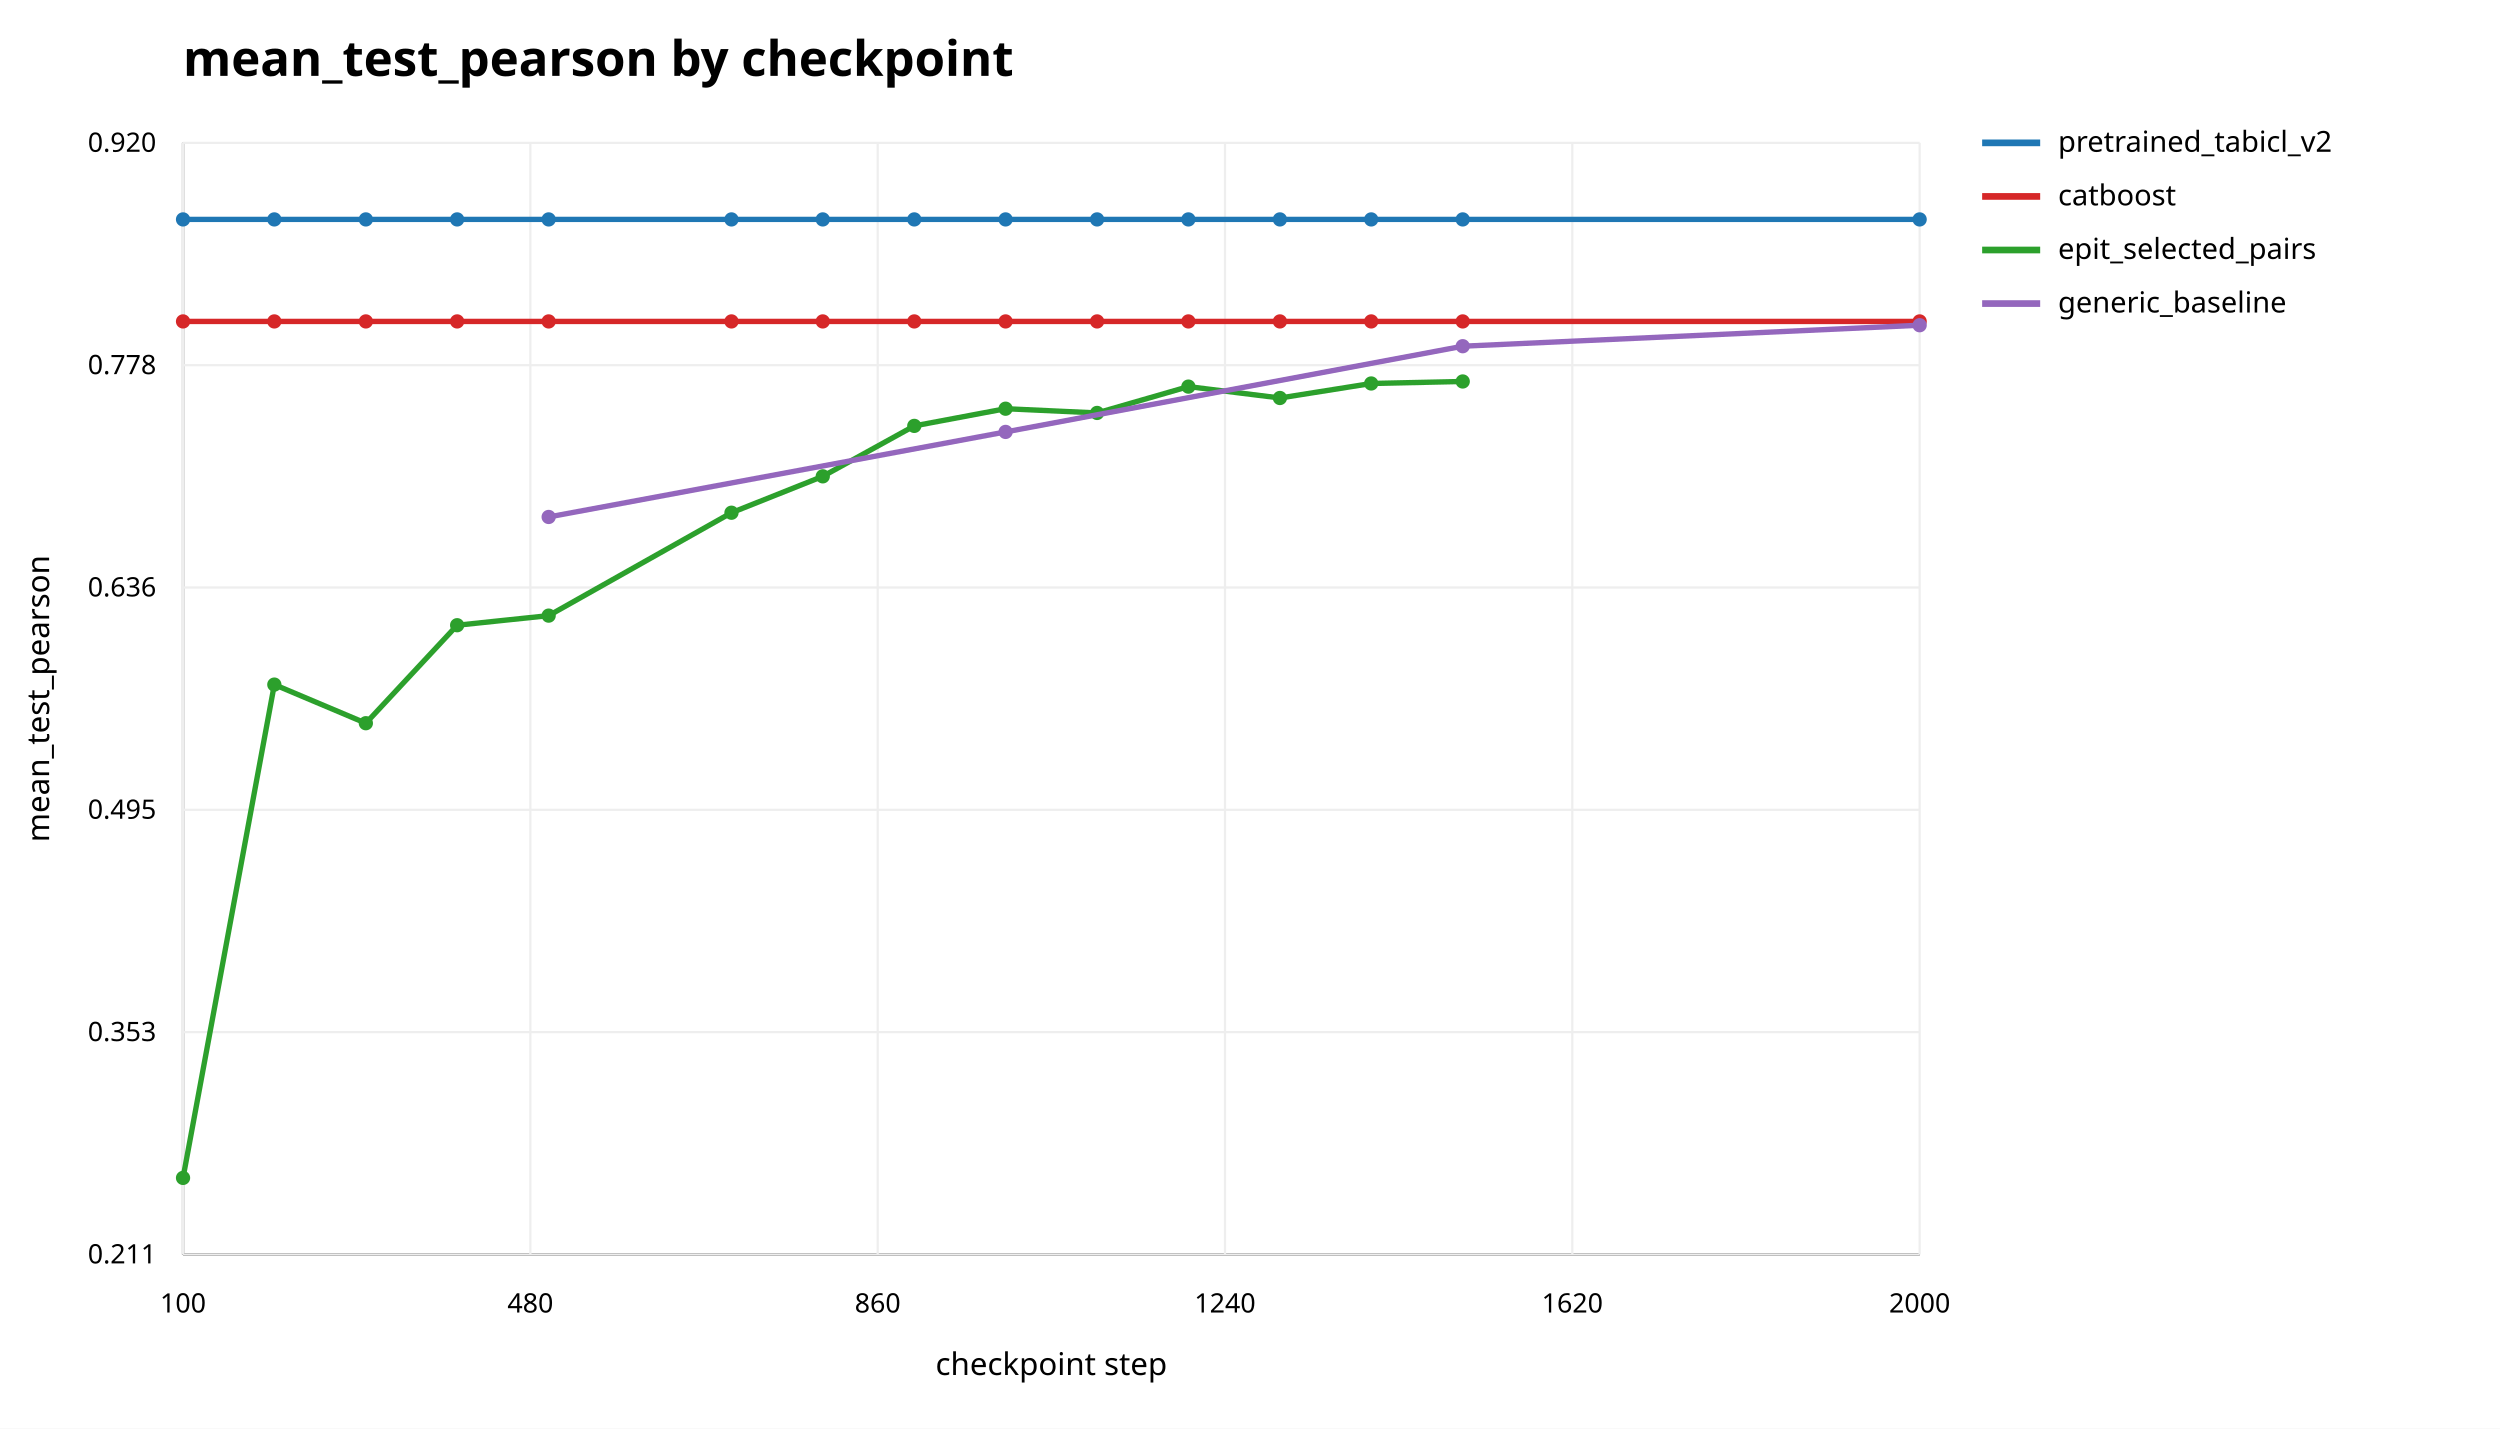
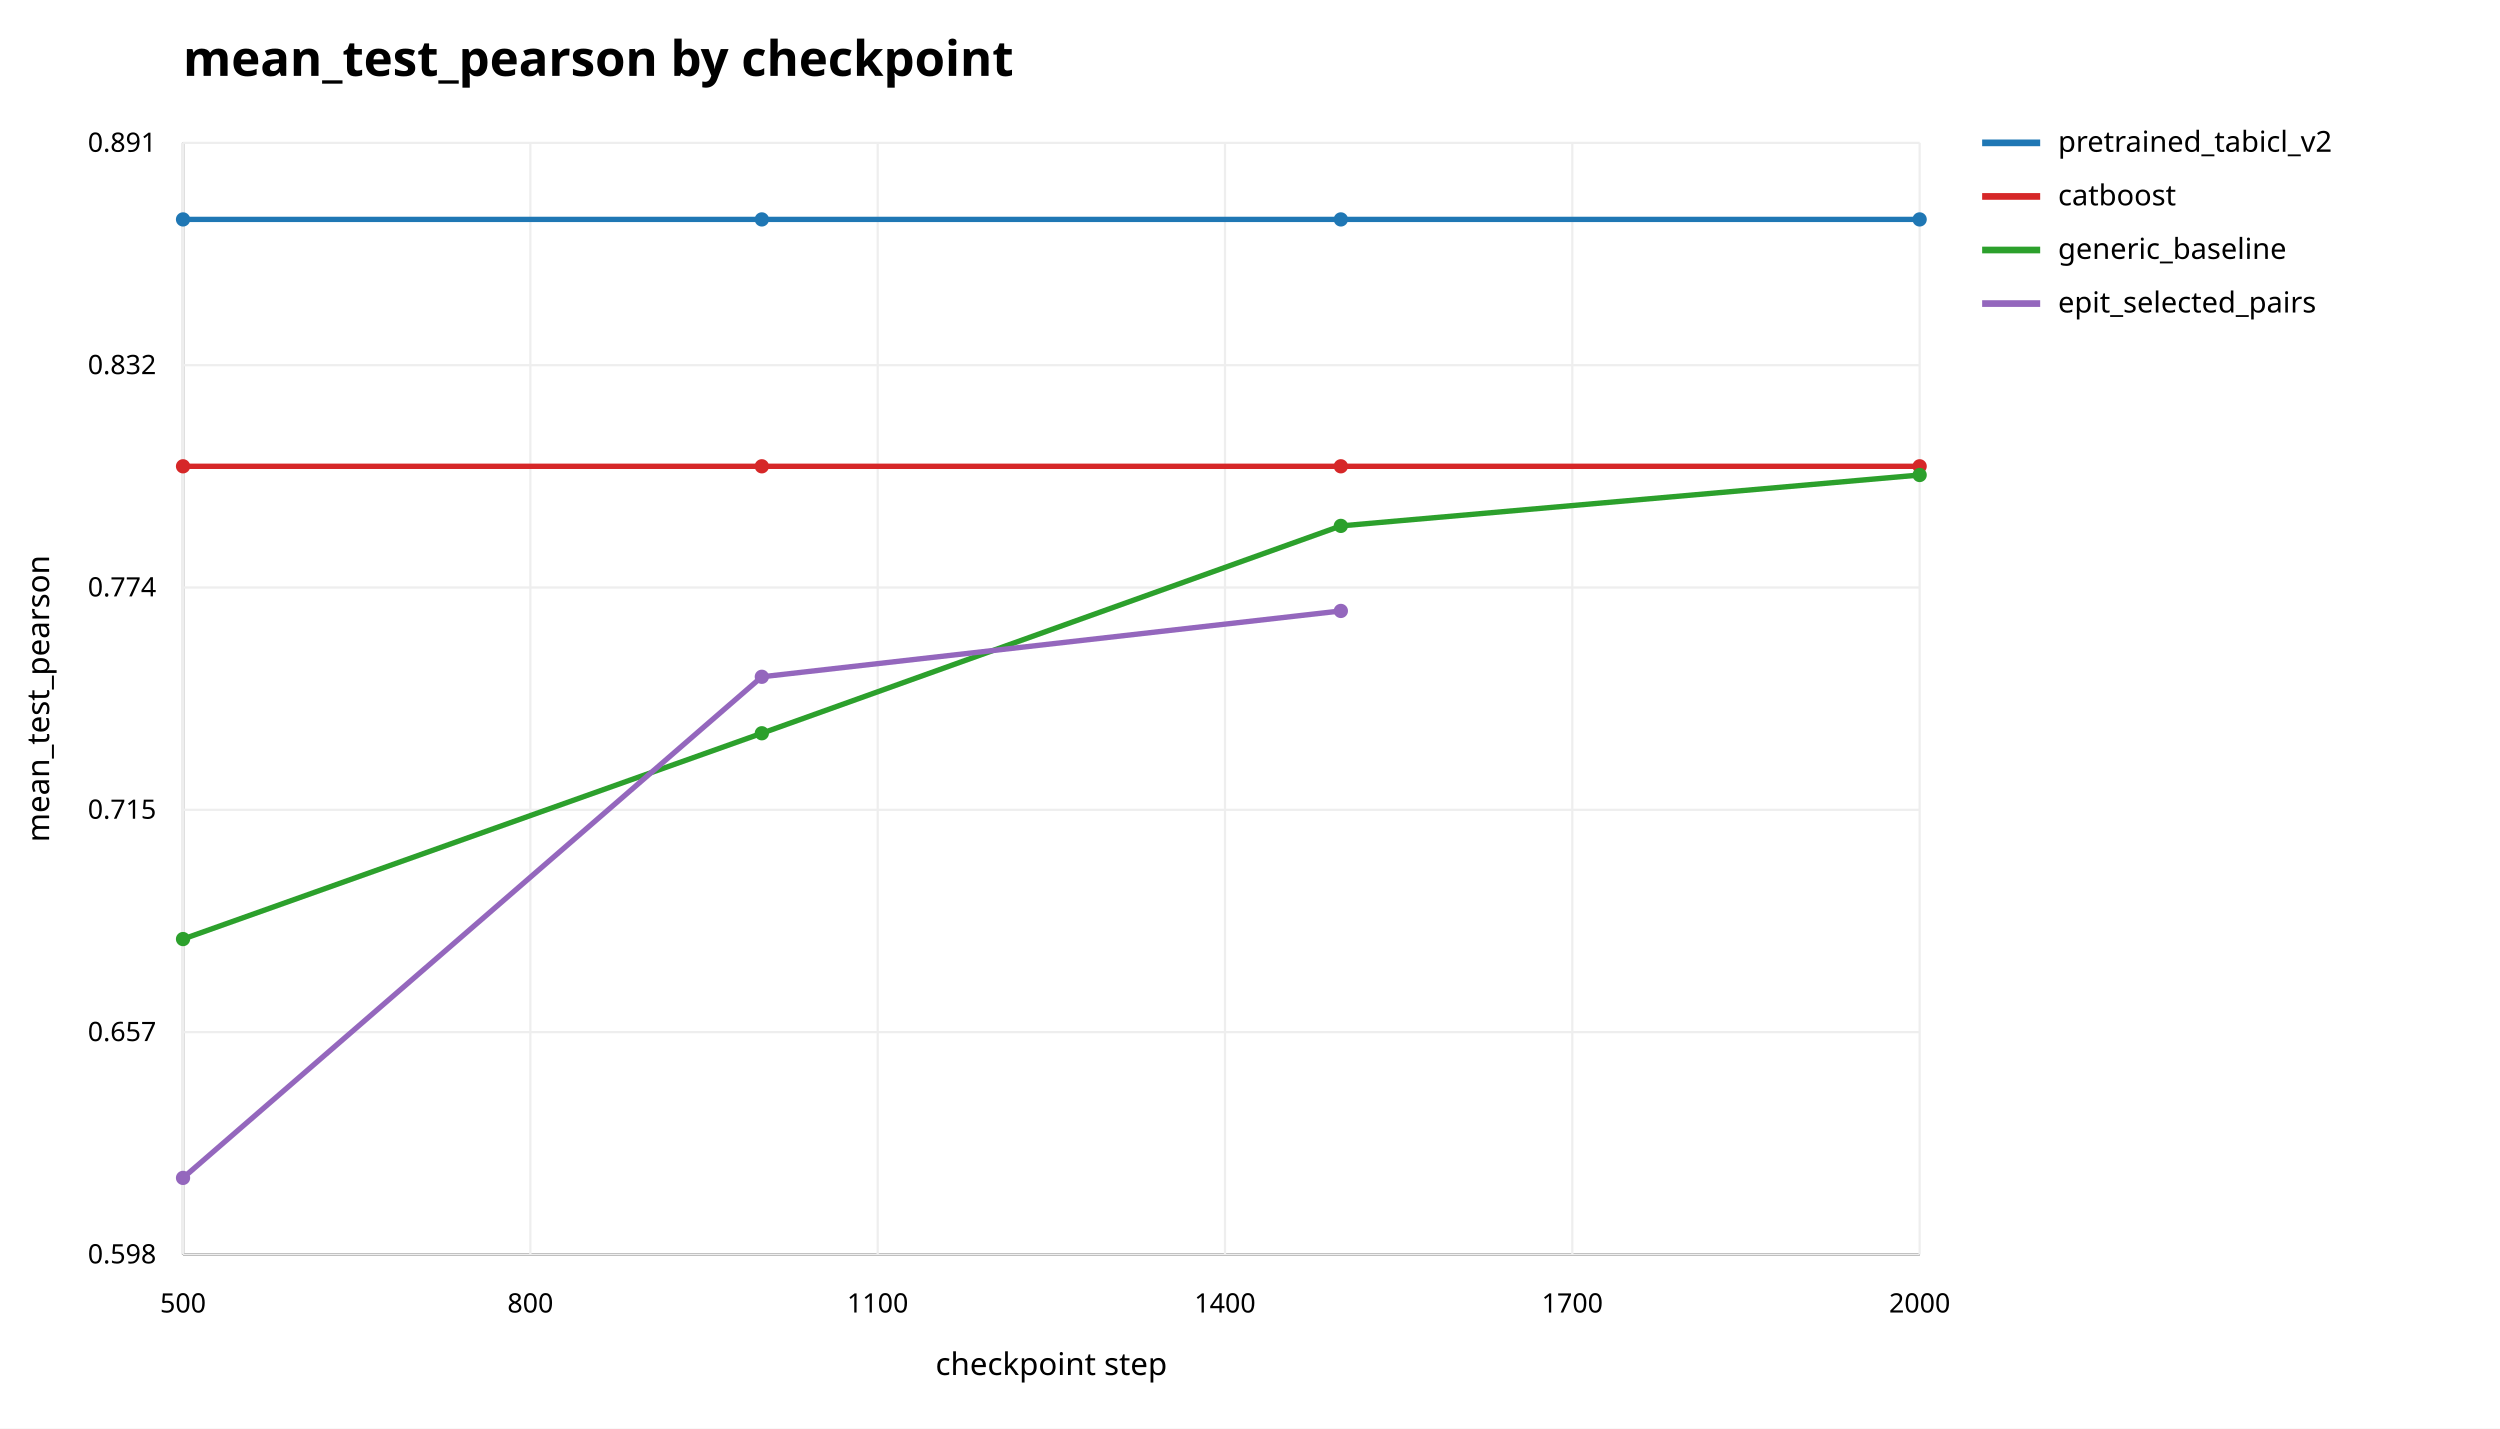
<svg xmlns="http://www.w3.org/2000/svg" width="1120" height="640" viewBox="0 0 1120 640">
  <rect width="1120" height="640" fill="white" />
  <text x="82" y="34" font-size="22" font-family="sans-serif" font-weight="700">mean_test_pearson by checkpoint</text>
  <line x1="82" y1="562" x2="860" y2="562" stroke="#222" />
  <line x1="82" y1="64" x2="82" y2="562" stroke="#222" />
  <line x1="82.0" y1="64" x2="82.0" y2="562" stroke="#eeeeee" />
  <line x1="82" y1="562.0" x2="860" y2="562.0" stroke="#eeeeee" />
-   <text x="82.0" y="588" text-anchor="middle" font-size="12" font-family="sans-serif">100</text>
-   <text x="70" y="566.0" text-anchor="end" font-size="12" font-family="sans-serif">0.211</text>
+   <text x="82.0" y="588" text-anchor="middle" font-size="12" font-family="sans-serif">500</text>
+   <text x="70" y="566.0" text-anchor="end" font-size="12" font-family="sans-serif">0.598</text>
  <line x1="237.6" y1="64" x2="237.6" y2="562" stroke="#eeeeee" />
  <line x1="82" y1="462.4" x2="860" y2="462.4" stroke="#eeeeee" />
-   <text x="237.6" y="588" text-anchor="middle" font-size="12" font-family="sans-serif">480</text>
-   <text x="70" y="466.4" text-anchor="end" font-size="12" font-family="sans-serif">0.353</text>
+   <text x="237.6" y="588" text-anchor="middle" font-size="12" font-family="sans-serif">800</text>
+   <text x="70" y="466.4" text-anchor="end" font-size="12" font-family="sans-serif">0.657</text>
  <line x1="393.2" y1="64" x2="393.2" y2="562" stroke="#eeeeee" />
  <line x1="82" y1="362.8" x2="860" y2="362.8" stroke="#eeeeee" />
-   <text x="393.2" y="588" text-anchor="middle" font-size="12" font-family="sans-serif">860</text>
-   <text x="70" y="366.8" text-anchor="end" font-size="12" font-family="sans-serif">0.495</text>
+   <text x="393.2" y="588" text-anchor="middle" font-size="12" font-family="sans-serif">1100</text>
+   <text x="70" y="366.8" text-anchor="end" font-size="12" font-family="sans-serif">0.715</text>
  <line x1="548.8" y1="64" x2="548.8" y2="562" stroke="#eeeeee" />
  <line x1="82" y1="263.2" x2="860" y2="263.2" stroke="#eeeeee" />
-   <text x="548.8" y="588" text-anchor="middle" font-size="12" font-family="sans-serif">1240</text>
-   <text x="70" y="267.2" text-anchor="end" font-size="12" font-family="sans-serif">0.636</text>
+   <text x="548.8" y="588" text-anchor="middle" font-size="12" font-family="sans-serif">1400</text>
+   <text x="70" y="267.2" text-anchor="end" font-size="12" font-family="sans-serif">0.774</text>
  <line x1="704.4" y1="64" x2="704.4" y2="562" stroke="#eeeeee" />
  <line x1="82" y1="163.6" x2="860" y2="163.6" stroke="#eeeeee" />
-   <text x="704.4" y="588" text-anchor="middle" font-size="12" font-family="sans-serif">1620</text>
-   <text x="70" y="167.6" text-anchor="end" font-size="12" font-family="sans-serif">0.778</text>
+   <text x="704.4" y="588" text-anchor="middle" font-size="12" font-family="sans-serif">1700</text>
+   <text x="70" y="167.6" text-anchor="end" font-size="12" font-family="sans-serif">0.832</text>
  <line x1="860.0" y1="64" x2="860.0" y2="562" stroke="#eeeeee" />
  <line x1="82" y1="64.0" x2="860" y2="64.0" stroke="#eeeeee" />
  <text x="860.0" y="588" text-anchor="middle" font-size="12" font-family="sans-serif">2000</text>
-   <text x="70" y="68.0" text-anchor="end" font-size="12" font-family="sans-serif">0.920</text>
+   <text x="70" y="68.0" text-anchor="end" font-size="12" font-family="sans-serif">0.891</text>
  <text x="471.0" y="616" text-anchor="middle" font-size="14" font-family="sans-serif">checkpoint step</text>
  <text x="22" y="313.0" transform="rotate(-90 22 313.0)" text-anchor="middle" font-size="14" font-family="sans-serif">mean_test_pearson</text>
-   <polyline points="82.0,98.3 122.9,98.3 163.9,98.3 204.8,98.3 245.8,98.3 327.7,98.3 368.6,98.3 409.6,98.3 450.5,98.3 491.5,98.3 532.4,98.3 573.4,98.3 614.3,98.3 655.3,98.3 860.0,98.3" fill="none" stroke="#1f77b4" stroke-width="2.4" stroke-linejoin="round" stroke-linecap="round" />
+   <polyline points="82.0,98.3 341.3,98.3 600.7,98.3 860.0,98.3" fill="none" stroke="#1f77b4" stroke-width="2.4" stroke-linejoin="round" stroke-linecap="round" />
  <circle cx="82.0" cy="98.3" r="3.2" fill="#1f77b4" />
-   <circle cx="122.9" cy="98.3" r="3.2" fill="#1f77b4" />
-   <circle cx="163.9" cy="98.3" r="3.2" fill="#1f77b4" />
-   <circle cx="204.8" cy="98.3" r="3.2" fill="#1f77b4" />
-   <circle cx="245.8" cy="98.3" r="3.2" fill="#1f77b4" />
-   <circle cx="327.7" cy="98.3" r="3.2" fill="#1f77b4" />
-   <circle cx="368.6" cy="98.3" r="3.2" fill="#1f77b4" />
-   <circle cx="409.6" cy="98.3" r="3.2" fill="#1f77b4" />
-   <circle cx="450.5" cy="98.3" r="3.2" fill="#1f77b4" />
-   <circle cx="491.5" cy="98.3" r="3.2" fill="#1f77b4" />
-   <circle cx="532.4" cy="98.3" r="3.2" fill="#1f77b4" />
-   <circle cx="573.4" cy="98.3" r="3.2" fill="#1f77b4" />
-   <circle cx="614.3" cy="98.3" r="3.2" fill="#1f77b4" />
-   <circle cx="655.3" cy="98.3" r="3.2" fill="#1f77b4" />
+   <circle cx="341.3" cy="98.3" r="3.2" fill="#1f77b4" />
+   <circle cx="600.7" cy="98.3" r="3.2" fill="#1f77b4" />
  <circle cx="860.0" cy="98.3" r="3.2" fill="#1f77b4" />
  <line x1="888" y1="64" x2="914" y2="64" stroke="#1f77b4" stroke-width="3" />
  <text x="922" y="68" font-size="13" font-family="sans-serif">pretrained_tabicl_v2</text>
-   <polyline points="82.0,144.0 122.9,144.0 163.9,144.0 204.8,144.0 245.8,144.0 327.7,144.0 368.6,144.0 409.6,144.0 450.5,144.0 491.5,144.0 532.4,144.0 573.4,144.0 614.3,144.0 655.3,144.0 860.0,144.0" fill="none" stroke="#d62728" stroke-width="2.4" stroke-linejoin="round" stroke-linecap="round" />
-   <circle cx="82.0" cy="144.0" r="3.2" fill="#d62728" />
-   <circle cx="122.9" cy="144.0" r="3.2" fill="#d62728" />
-   <circle cx="163.9" cy="144.0" r="3.2" fill="#d62728" />
-   <circle cx="204.8" cy="144.0" r="3.2" fill="#d62728" />
-   <circle cx="245.8" cy="144.0" r="3.2" fill="#d62728" />
-   <circle cx="327.7" cy="144.0" r="3.2" fill="#d62728" />
-   <circle cx="368.6" cy="144.0" r="3.2" fill="#d62728" />
-   <circle cx="409.6" cy="144.0" r="3.2" fill="#d62728" />
-   <circle cx="450.5" cy="144.0" r="3.2" fill="#d62728" />
-   <circle cx="491.5" cy="144.0" r="3.2" fill="#d62728" />
-   <circle cx="532.4" cy="144.0" r="3.2" fill="#d62728" />
-   <circle cx="573.4" cy="144.0" r="3.2" fill="#d62728" />
-   <circle cx="614.3" cy="144.0" r="3.2" fill="#d62728" />
-   <circle cx="655.3" cy="144.0" r="3.2" fill="#d62728" />
-   <circle cx="860.0" cy="144.0" r="3.2" fill="#d62728" />
+   <polyline points="82.0,208.9 341.3,208.9 600.7,208.9 860.0,208.9" fill="none" stroke="#d62728" stroke-width="2.4" stroke-linejoin="round" stroke-linecap="round" />
+   <circle cx="82.0" cy="208.9" r="3.2" fill="#d62728" />
+   <circle cx="341.3" cy="208.9" r="3.2" fill="#d62728" />
+   <circle cx="600.7" cy="208.9" r="3.2" fill="#d62728" />
+   <circle cx="860.0" cy="208.9" r="3.2" fill="#d62728" />
  <line x1="888" y1="88" x2="914" y2="88" stroke="#d62728" stroke-width="3" />
  <text x="922" y="92" font-size="13" font-family="sans-serif">catboost</text>
-   <polyline points="82.0,527.7 122.9,306.7 163.9,324.0 204.8,280.1 245.8,275.8 327.7,229.7 368.6,213.4 409.6,190.8 450.5,183.1 491.5,185.0 532.4,173.2 573.4,178.3 614.3,171.8 655.3,170.9" fill="none" stroke="#2ca02c" stroke-width="2.4" stroke-linejoin="round" stroke-linecap="round" />
-   <circle cx="82.0" cy="527.7" r="3.2" fill="#2ca02c" />
-   <circle cx="122.9" cy="306.7" r="3.2" fill="#2ca02c" />
-   <circle cx="163.9" cy="324.0" r="3.2" fill="#2ca02c" />
-   <circle cx="204.8" cy="280.1" r="3.2" fill="#2ca02c" />
-   <circle cx="245.8" cy="275.8" r="3.2" fill="#2ca02c" />
-   <circle cx="327.7" cy="229.7" r="3.2" fill="#2ca02c" />
-   <circle cx="368.6" cy="213.4" r="3.2" fill="#2ca02c" />
-   <circle cx="409.6" cy="190.8" r="3.2" fill="#2ca02c" />
-   <circle cx="450.5" cy="183.1" r="3.2" fill="#2ca02c" />
-   <circle cx="491.5" cy="185.0" r="3.2" fill="#2ca02c" />
-   <circle cx="532.4" cy="173.2" r="3.2" fill="#2ca02c" />
-   <circle cx="573.4" cy="178.3" r="3.2" fill="#2ca02c" />
-   <circle cx="614.3" cy="171.8" r="3.2" fill="#2ca02c" />
-   <circle cx="655.3" cy="170.9" r="3.2" fill="#2ca02c" />
+   <polyline points="82.0,420.7 341.3,328.5 600.7,235.6 860.0,212.8" fill="none" stroke="#2ca02c" stroke-width="2.4" stroke-linejoin="round" stroke-linecap="round" />
+   <circle cx="82.0" cy="420.7" r="3.2" fill="#2ca02c" />
+   <circle cx="341.3" cy="328.5" r="3.2" fill="#2ca02c" />
+   <circle cx="600.7" cy="235.6" r="3.2" fill="#2ca02c" />
+   <circle cx="860.0" cy="212.8" r="3.2" fill="#2ca02c" />
  <line x1="888" y1="112" x2="914" y2="112" stroke="#2ca02c" stroke-width="3" />
-   <text x="922" y="116" font-size="13" font-family="sans-serif">epit_selected_pairs</text>
-   <polyline points="245.8,231.6 450.5,193.5 655.3,155.1 860.0,145.7" fill="none" stroke="#9467bd" stroke-width="2.4" stroke-linejoin="round" stroke-linecap="round" />
-   <circle cx="245.8" cy="231.6" r="3.2" fill="#9467bd" />
-   <circle cx="450.5" cy="193.5" r="3.2" fill="#9467bd" />
-   <circle cx="655.3" cy="155.1" r="3.2" fill="#9467bd" />
-   <circle cx="860.0" cy="145.7" r="3.2" fill="#9467bd" />
+   <text x="922" y="116" font-size="13" font-family="sans-serif">generic_baseline</text>
+   <polyline points="82.0,527.7 341.3,303.2 600.7,273.7" fill="none" stroke="#9467bd" stroke-width="2.4" stroke-linejoin="round" stroke-linecap="round" />
+   <circle cx="82.0" cy="527.7" r="3.2" fill="#9467bd" />
+   <circle cx="341.3" cy="303.2" r="3.2" fill="#9467bd" />
+   <circle cx="600.7" cy="273.7" r="3.2" fill="#9467bd" />
  <line x1="888" y1="136" x2="914" y2="136" stroke="#9467bd" stroke-width="3" />
-   <text x="922" y="140" font-size="13" font-family="sans-serif">generic_baseline</text>
+   <text x="922" y="140" font-size="13" font-family="sans-serif">epit_selected_pairs</text>
</svg>
